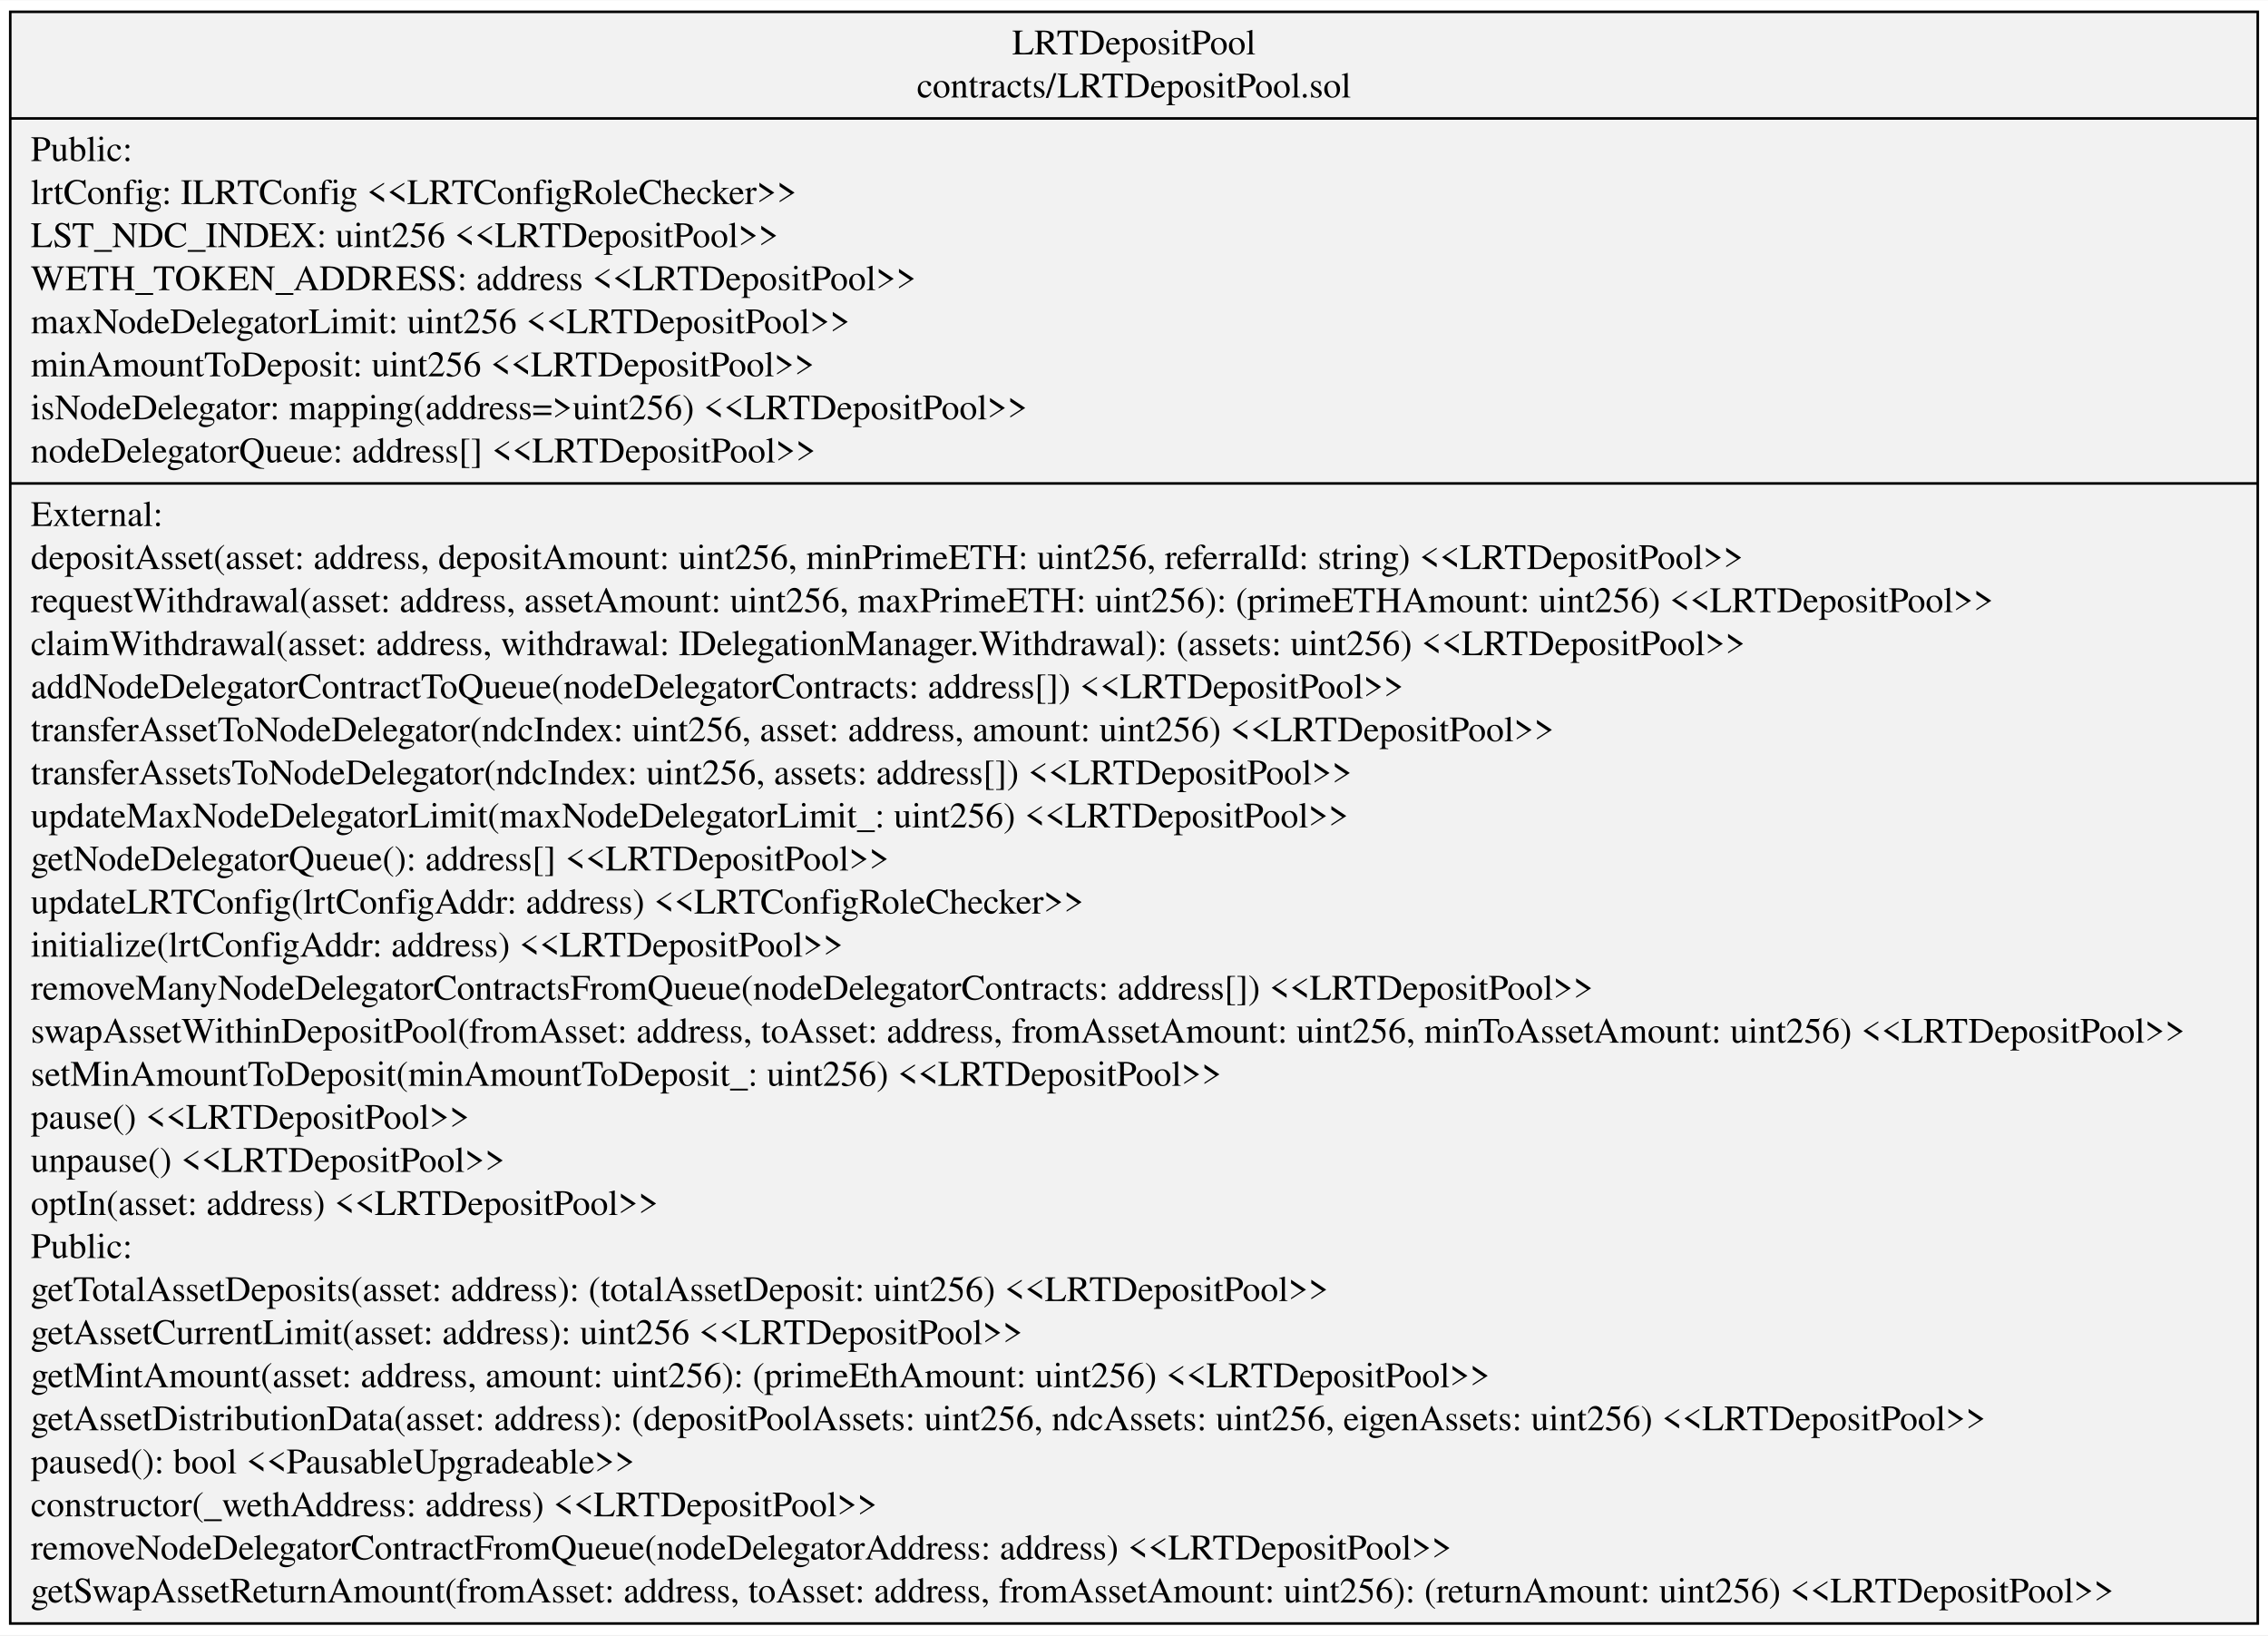
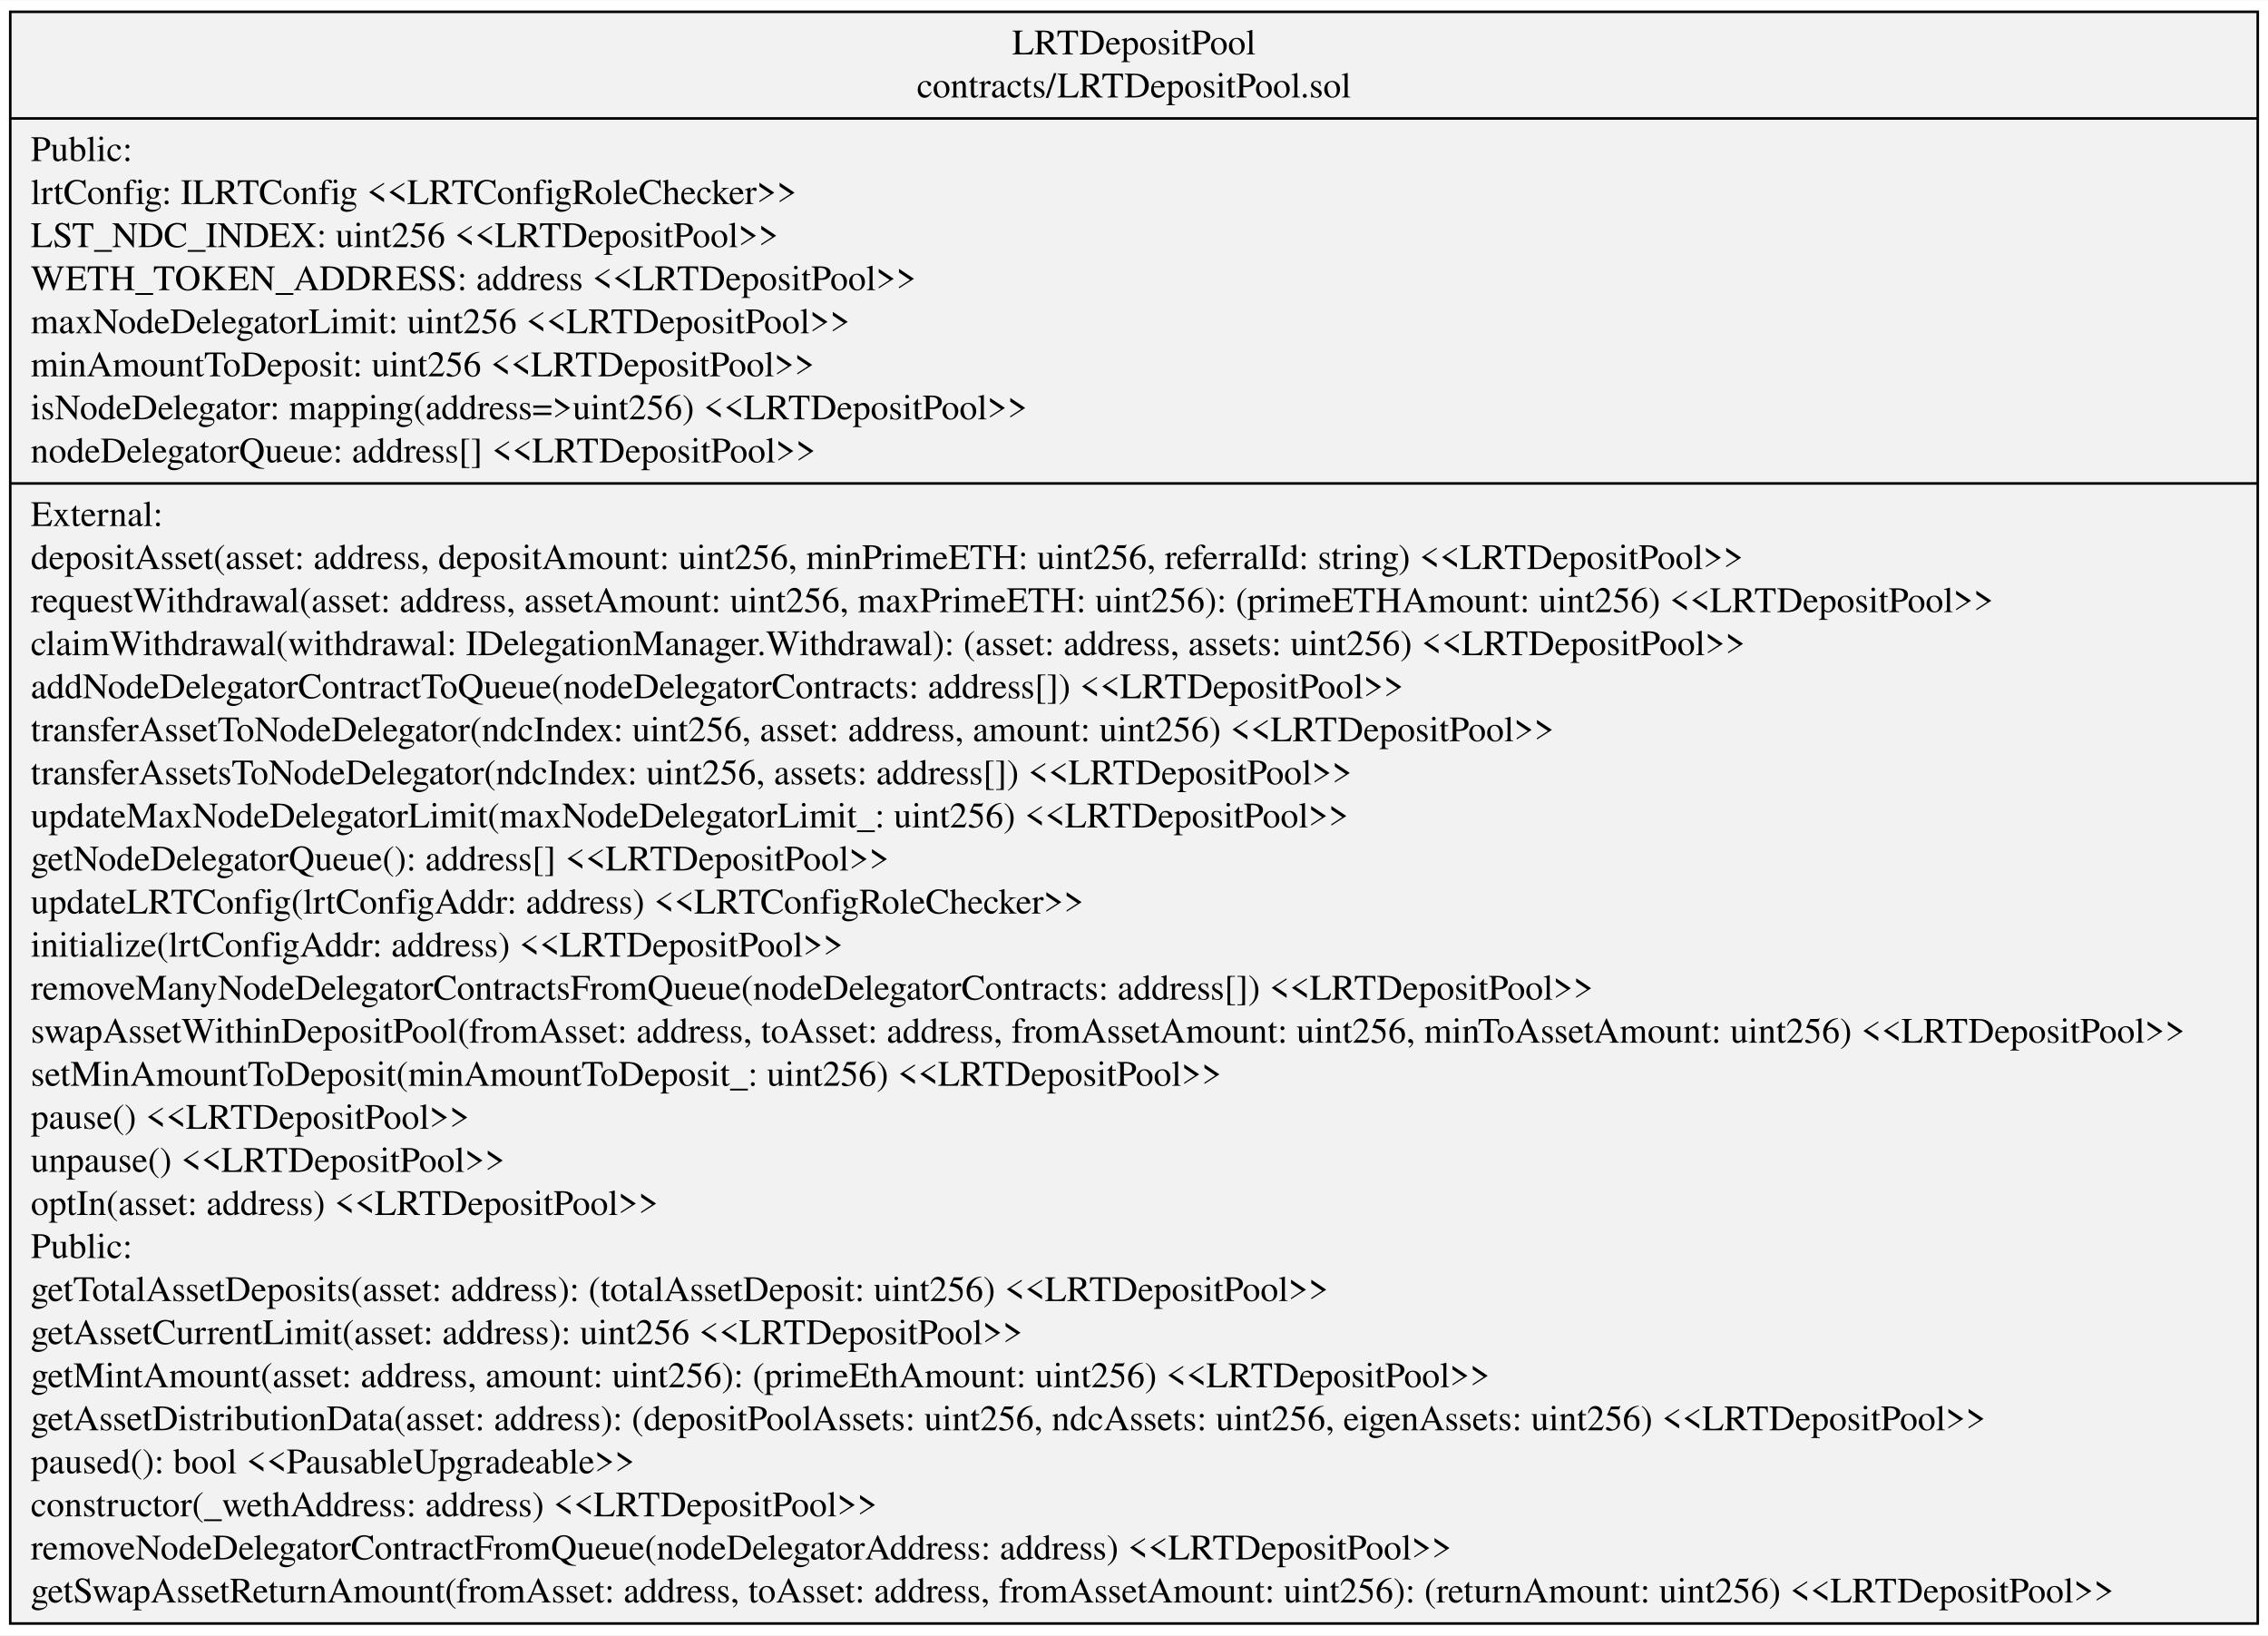
<svg xmlns="http://www.w3.org/2000/svg" width="885pt" height="638pt" viewBox="0.00 0.00 885.03 637.80">
  <g id="graph0" class="graph" transform="scale(1 1) rotate(0) translate(4 633.8)">
    <polygon fill="white" stroke="transparent" points="-4,4 -4,-633.8 881.03,-633.8 881.03,4 -4,4" />
    <g id="node1" class="node">
      <polygon fill="#f2f2f2" stroke="black" points="0,-0.5 0,-629.3 877.03,-629.3 877.03,-0.5 0,-0.5" />
      <text text-anchor="middle" x="438.51" y="-612.7" font-family="Times,serif" font-size="14.00">LRTDepositPool</text>
      <text text-anchor="middle" x="438.51" y="-595.9" font-family="Times,serif" font-size="14.00">contracts/LRTDepositPool.sol</text>
      <polyline fill="none" stroke="black" points="0,-587.7 877.03,-587.7 " />
      <text text-anchor="start" x="8" y="-571.1" font-family="Times,serif" font-size="14.00">Public:</text>
      <text text-anchor="start" x="8" y="-554.3" font-family="Times,serif" font-size="14.00">   lrtConfig: ILRTConfig &lt;&lt;LRTConfigRoleChecker&gt;&gt;</text>
      <text text-anchor="start" x="8" y="-537.5" font-family="Times,serif" font-size="14.00">   LST_NDC_INDEX: uint256 &lt;&lt;LRTDepositPool&gt;&gt;</text>
      <text text-anchor="start" x="8" y="-520.7" font-family="Times,serif" font-size="14.00">   WETH_TOKEN_ADDRESS: address &lt;&lt;LRTDepositPool&gt;&gt;</text>
      <text text-anchor="start" x="8" y="-503.9" font-family="Times,serif" font-size="14.00">   maxNodeDelegatorLimit: uint256 &lt;&lt;LRTDepositPool&gt;&gt;</text>
      <text text-anchor="start" x="8" y="-487.1" font-family="Times,serif" font-size="14.00">   minAmountToDeposit: uint256 &lt;&lt;LRTDepositPool&gt;&gt;</text>
      <text text-anchor="start" x="8" y="-470.3" font-family="Times,serif" font-size="14.00">   isNodeDelegator: mapping(address=&gt;uint256) &lt;&lt;LRTDepositPool&gt;&gt;</text>
      <text text-anchor="start" x="8" y="-453.5" font-family="Times,serif" font-size="14.00">   nodeDelegatorQueue: address[] &lt;&lt;LRTDepositPool&gt;&gt;</text>
      <polyline fill="none" stroke="black" points="0,-445.3 877.03,-445.3 " />
      <text text-anchor="start" x="8" y="-428.7" font-family="Times,serif" font-size="14.00">External:</text>
      <text text-anchor="start" x="8" y="-411.9" font-family="Times,serif" font-size="14.00">    depositAsset(asset: address, depositAmount: uint256, minPrimeETH: uint256, referralId: string) &lt;&lt;LRTDepositPool&gt;&gt;</text>
      <text text-anchor="start" x="8" y="-395.1" font-family="Times,serif" font-size="14.00">    requestWithdrawal(asset: address, assetAmount: uint256, maxPrimeETH: uint256): (primeETHAmount: uint256) &lt;&lt;LRTDepositPool&gt;&gt;</text>
-       <text text-anchor="start" x="8" y="-378.3" font-family="Times,serif" font-size="14.00">    claimWithdrawal(asset: address, withdrawal: IDelegationManager.Withdrawal): (assets: uint256) &lt;&lt;LRTDepositPool&gt;&gt;</text>
+       <text text-anchor="start" x="8" y="-378.3" font-family="Times,serif" font-size="14.00">    claimWithdrawal(withdrawal: IDelegationManager.Withdrawal): (asset: address, assets: uint256) &lt;&lt;LRTDepositPool&gt;&gt;</text>
      <text text-anchor="start" x="8" y="-361.5" font-family="Times,serif" font-size="14.00">    addNodeDelegatorContractToQueue(nodeDelegatorContracts: address[]) &lt;&lt;LRTDepositPool&gt;&gt;</text>
      <text text-anchor="start" x="8" y="-344.7" font-family="Times,serif" font-size="14.00">    transferAssetToNodeDelegator(ndcIndex: uint256, asset: address, amount: uint256) &lt;&lt;LRTDepositPool&gt;&gt;</text>
      <text text-anchor="start" x="8" y="-327.9" font-family="Times,serif" font-size="14.00">    transferAssetsToNodeDelegator(ndcIndex: uint256, assets: address[]) &lt;&lt;LRTDepositPool&gt;&gt;</text>
      <text text-anchor="start" x="8" y="-311.1" font-family="Times,serif" font-size="14.00">    updateMaxNodeDelegatorLimit(maxNodeDelegatorLimit_: uint256) &lt;&lt;LRTDepositPool&gt;&gt;</text>
      <text text-anchor="start" x="8" y="-294.3" font-family="Times,serif" font-size="14.00">    getNodeDelegatorQueue(): address[] &lt;&lt;LRTDepositPool&gt;&gt;</text>
      <text text-anchor="start" x="8" y="-277.5" font-family="Times,serif" font-size="14.00">    updateLRTConfig(lrtConfigAddr: address) &lt;&lt;LRTConfigRoleChecker&gt;&gt;</text>
      <text text-anchor="start" x="8" y="-260.7" font-family="Times,serif" font-size="14.00">    initialize(lrtConfigAddr: address) &lt;&lt;LRTDepositPool&gt;&gt;</text>
      <text text-anchor="start" x="8" y="-243.9" font-family="Times,serif" font-size="14.00">    removeManyNodeDelegatorContractsFromQueue(nodeDelegatorContracts: address[]) &lt;&lt;LRTDepositPool&gt;&gt;</text>
      <text text-anchor="start" x="8" y="-227.1" font-family="Times,serif" font-size="14.00">    swapAssetWithinDepositPool(fromAsset: address, toAsset: address, fromAssetAmount: uint256, minToAssetAmount: uint256) &lt;&lt;LRTDepositPool&gt;&gt;</text>
      <text text-anchor="start" x="8" y="-210.3" font-family="Times,serif" font-size="14.00">    setMinAmountToDeposit(minAmountToDeposit_: uint256) &lt;&lt;LRTDepositPool&gt;&gt;</text>
      <text text-anchor="start" x="8" y="-193.5" font-family="Times,serif" font-size="14.00">    pause() &lt;&lt;LRTDepositPool&gt;&gt;</text>
      <text text-anchor="start" x="8" y="-176.7" font-family="Times,serif" font-size="14.00">    unpause() &lt;&lt;LRTDepositPool&gt;&gt;</text>
      <text text-anchor="start" x="8" y="-159.9" font-family="Times,serif" font-size="14.00">    optIn(asset: address) &lt;&lt;LRTDepositPool&gt;&gt;</text>
      <text text-anchor="start" x="8" y="-143.1" font-family="Times,serif" font-size="14.00">Public:</text>
      <text text-anchor="start" x="8" y="-126.3" font-family="Times,serif" font-size="14.00">    getTotalAssetDeposits(asset: address): (totalAssetDeposit: uint256) &lt;&lt;LRTDepositPool&gt;&gt;</text>
      <text text-anchor="start" x="8" y="-109.5" font-family="Times,serif" font-size="14.00">    getAssetCurrentLimit(asset: address): uint256 &lt;&lt;LRTDepositPool&gt;&gt;</text>
      <text text-anchor="start" x="8" y="-92.7" font-family="Times,serif" font-size="14.00">    getMintAmount(asset: address, amount: uint256): (primeEthAmount: uint256) &lt;&lt;LRTDepositPool&gt;&gt;</text>
      <text text-anchor="start" x="8" y="-75.9" font-family="Times,serif" font-size="14.00">    getAssetDistributionData(asset: address): (depositPoolAssets: uint256, ndcAssets: uint256, eigenAssets: uint256) &lt;&lt;LRTDepositPool&gt;&gt;</text>
      <text text-anchor="start" x="8" y="-59.1" font-family="Times,serif" font-size="14.00">    paused(): bool &lt;&lt;PausableUpgradeable&gt;&gt;</text>
      <text text-anchor="start" x="8" y="-42.3" font-family="Times,serif" font-size="14.00">    constructor(_wethAddress: address) &lt;&lt;LRTDepositPool&gt;&gt;</text>
      <text text-anchor="start" x="8" y="-25.5" font-family="Times,serif" font-size="14.00">    removeNodeDelegatorContractFromQueue(nodeDelegatorAddress: address) &lt;&lt;LRTDepositPool&gt;&gt;</text>
      <text text-anchor="start" x="8" y="-8.7" font-family="Times,serif" font-size="14.00">    getSwapAssetReturnAmount(fromAsset: address, toAsset: address, fromAssetAmount: uint256): (returnAmount: uint256) &lt;&lt;LRTDepositPool&gt;&gt;</text>
    </g>
  </g>
</svg>
